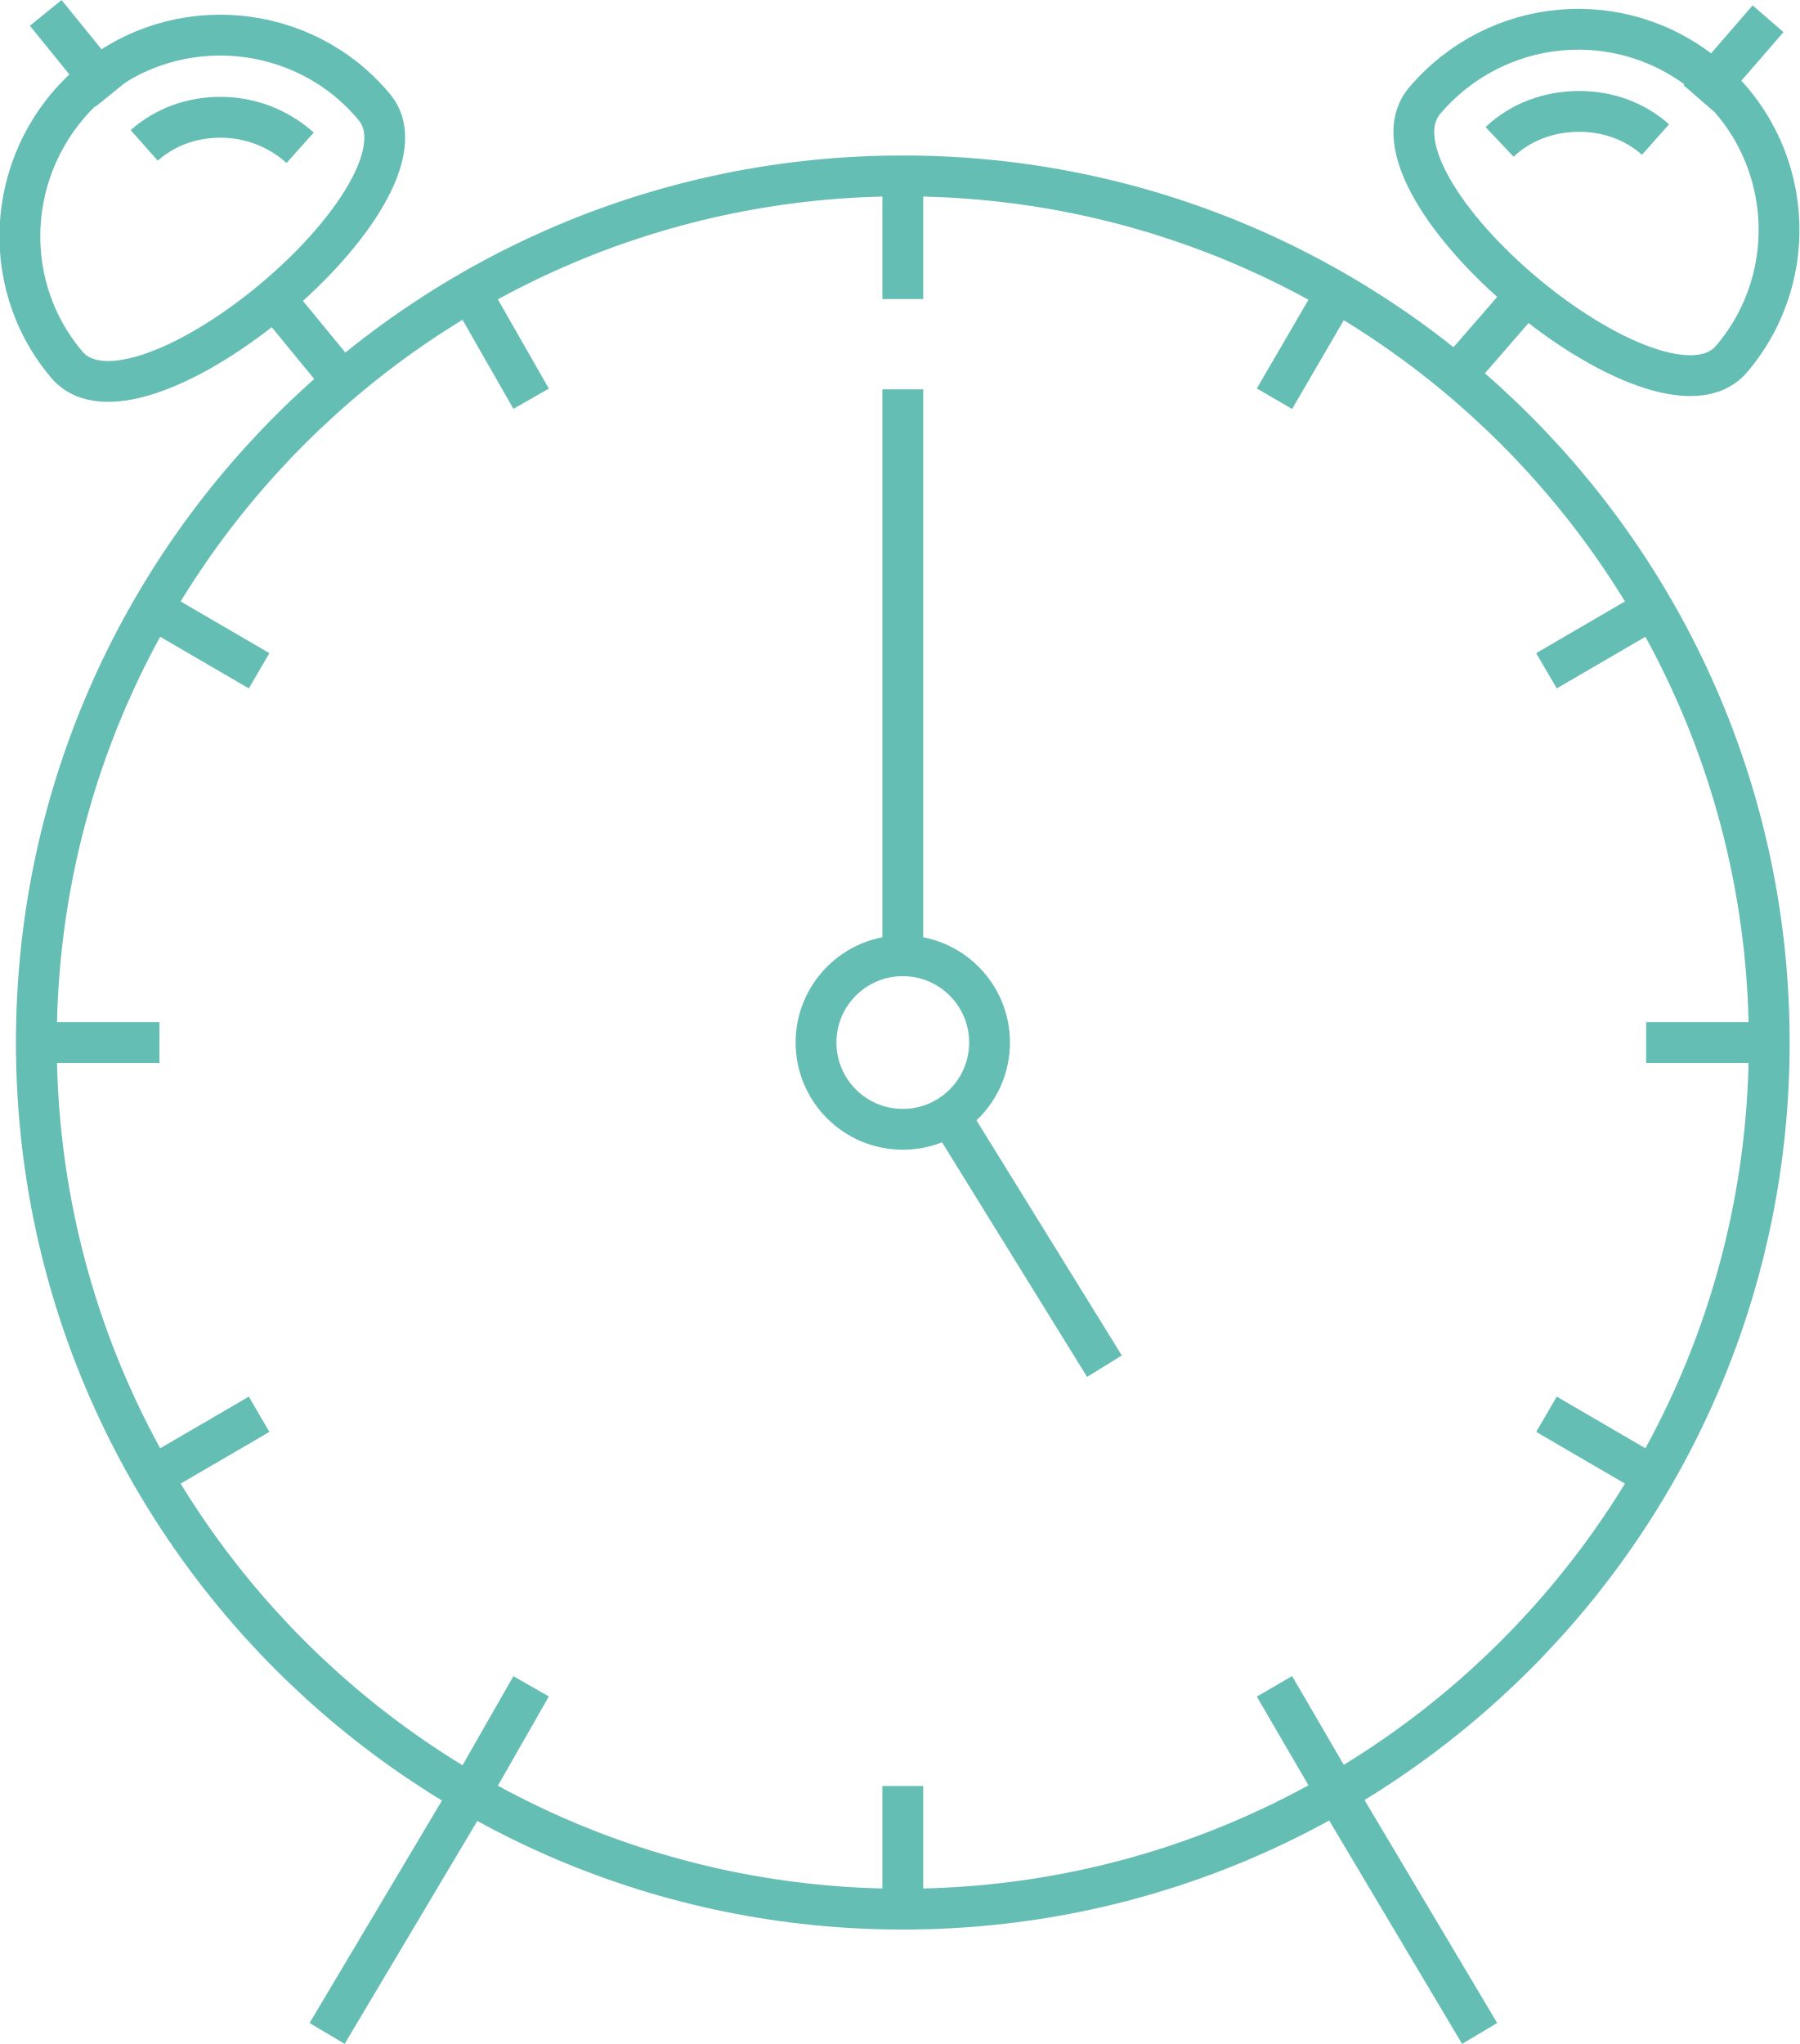
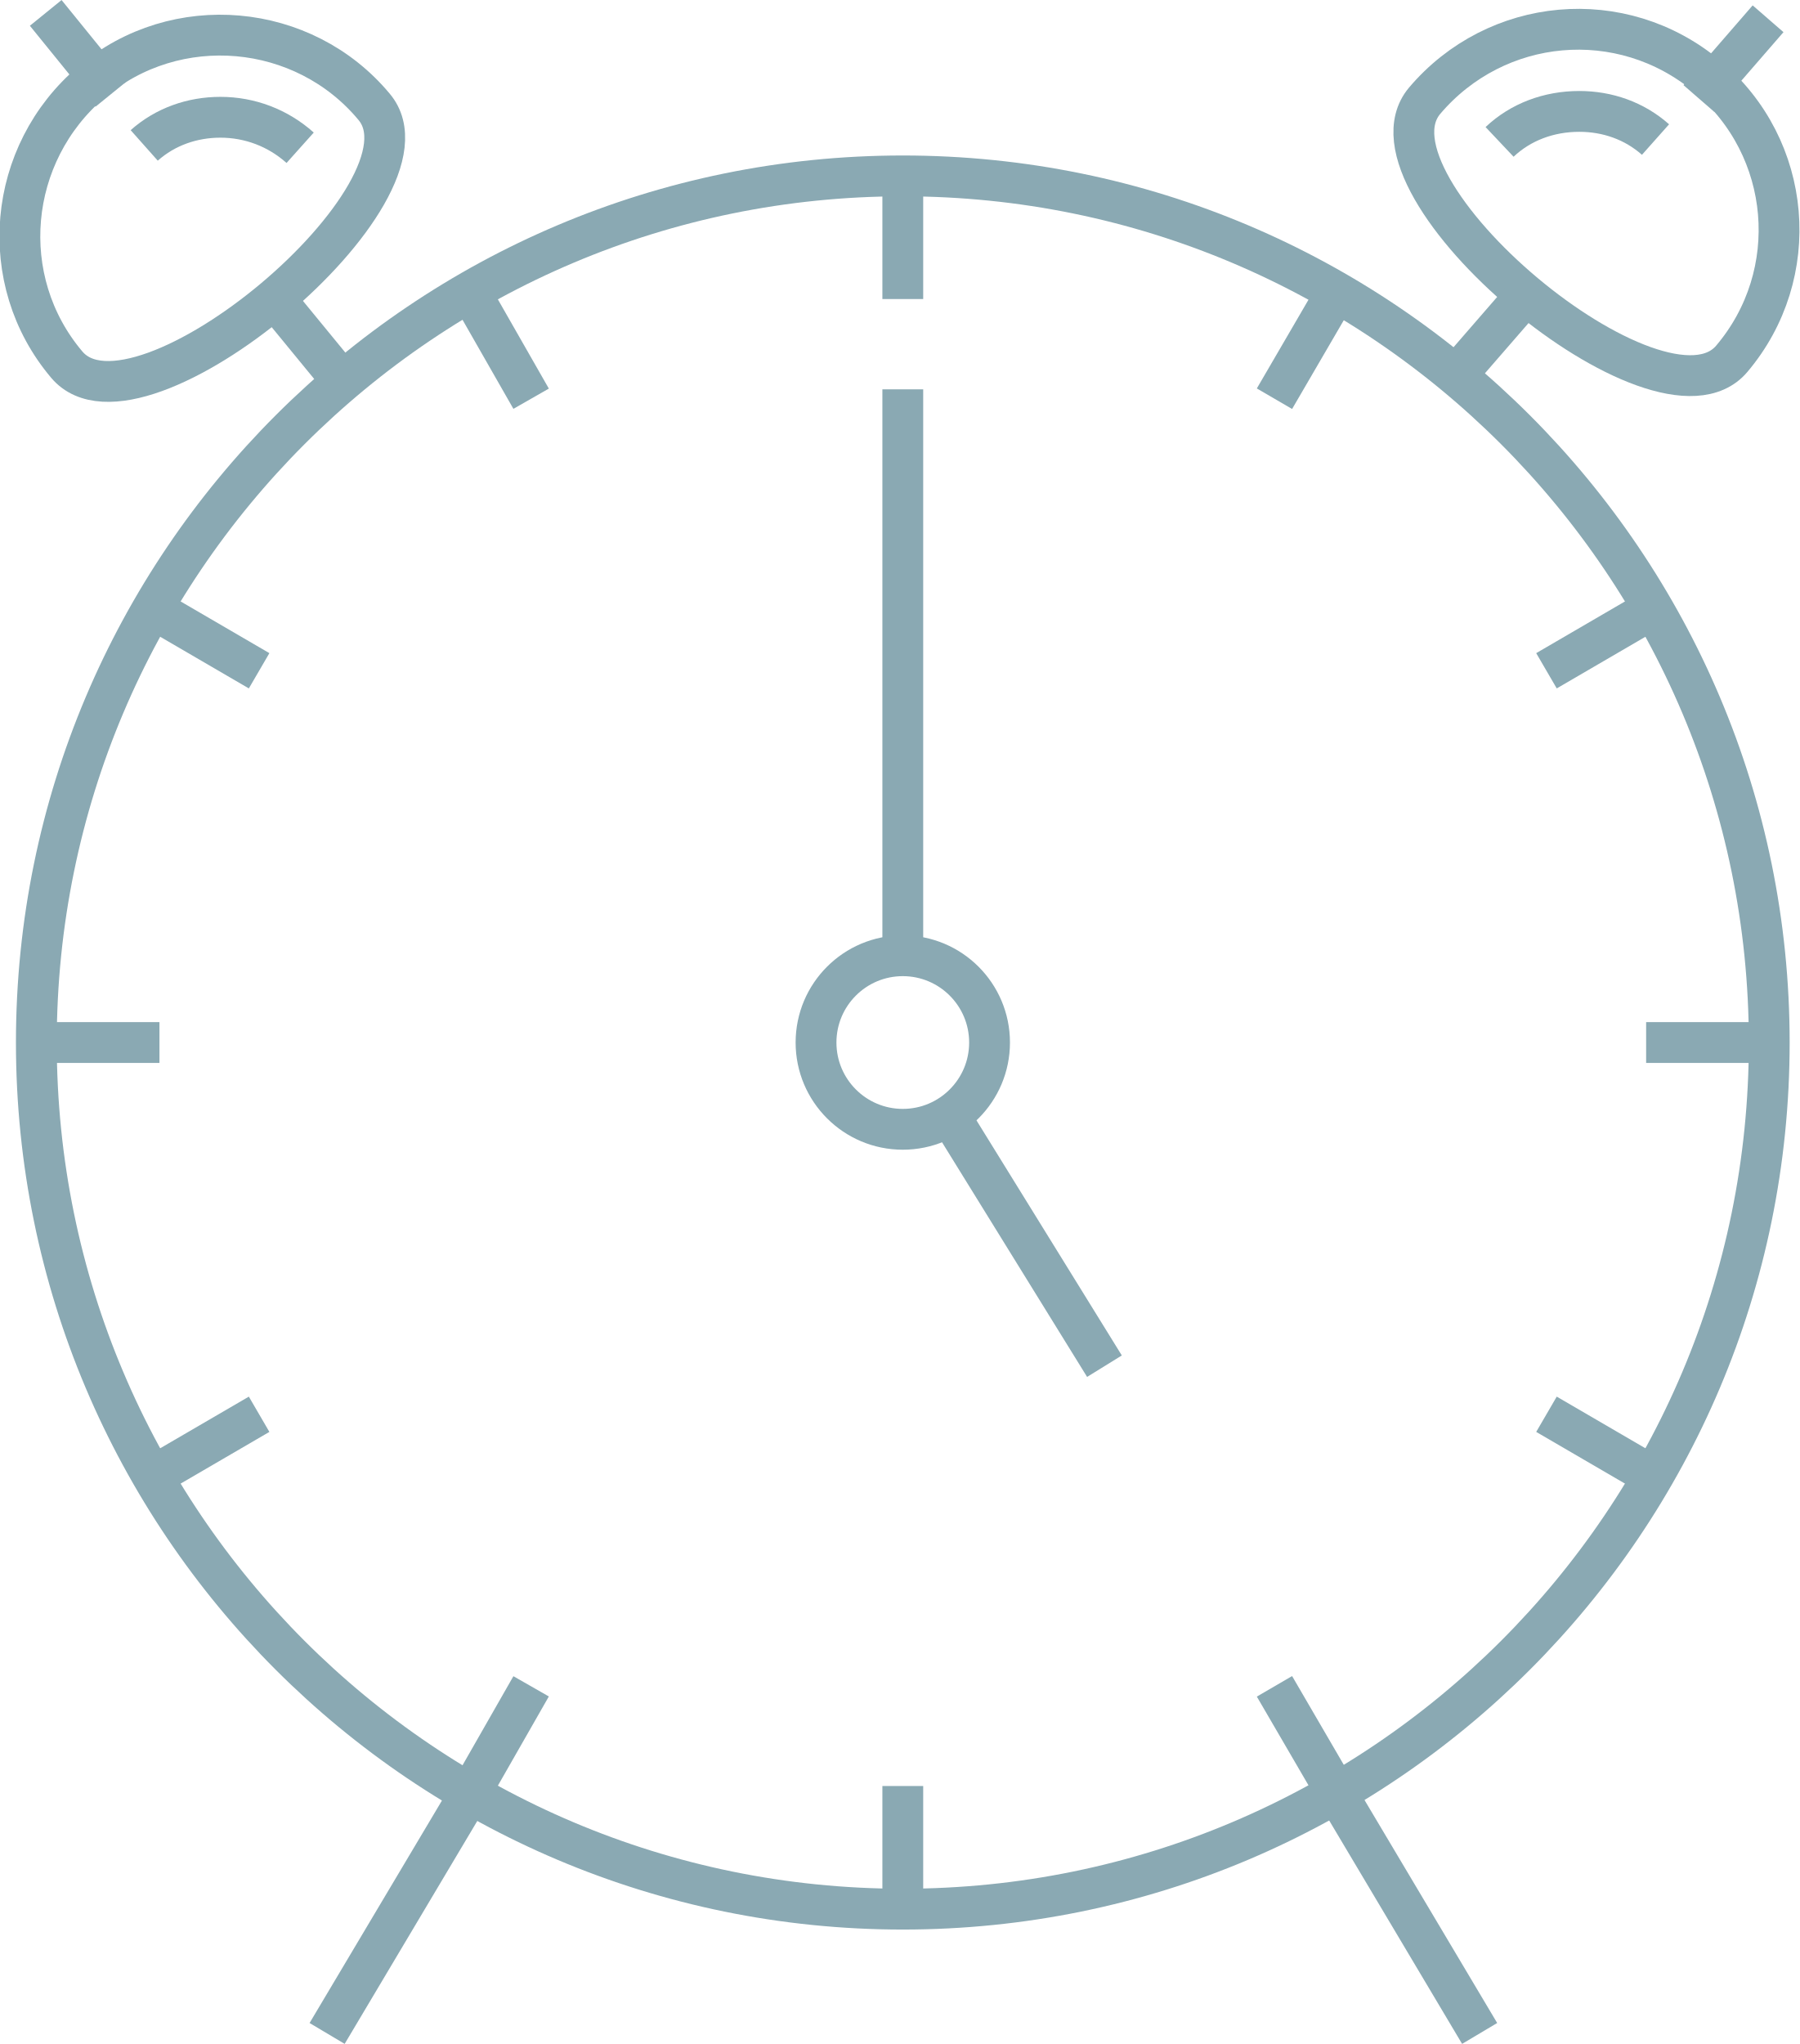
<svg xmlns="http://www.w3.org/2000/svg" version="1.1" id="Layer_1" x="0px" y="0px" viewBox="0 0 153.5 174.3" style="enable-background:new 0 0 153.5 174.3;" xml:space="preserve">
  <style type="text/css">
- 	.st0{fill:none;stroke:#65BEB4;stroke-width:3.481;stroke-miterlimit:10;}
+ 	.st0{fill:none;stroke:#8aa9b3;stroke-width:3.481;stroke-miterlimit:10;}
</style>
  <g>
    <circle class="st0" cx="77" cy="88.9" r="73.9" />
    <path class="st0" d="M31.9,9.1c6.1,7.2-20.1,29.2-26.2,22S0.6,13.1,7.8,7S25.9,1.9,31.9,9.1z" />
    <path class="st0" d="M12.3,12.4c1.8-1.6,4.1-2.4,6.5-2.4c2.5,0,4.9,0.9,6.8,2.6" />
    <line class="st0" x1="77" y1="15" x2="77" y2="25.5" />
    <line class="st0" x1="40.1" y1="24.9" x2="45.3" y2="34" />
    <line class="st0" x1="13" y1="51.9" x2="22.1" y2="57.2" />
    <line class="st0" x1="3.1" y1="88.9" x2="13.6" y2="88.9" />
    <line class="st0" x1="13" y1="125.9" x2="22.1" y2="120.6" />
    <line class="st0" x1="40.1" y1="152.9" x2="45.3" y2="143.8" />
    <line class="st0" x1="77" y1="162.8" x2="77" y2="152.3" />
    <line class="st0" x1="114" y1="152.9" x2="108.7" y2="143.8" />
    <line class="st0" x1="141" y1="125.9" x2="131.9" y2="120.6" />
    <line class="st0" x1="150.9" y1="88.9" x2="140.4" y2="88.9" />
    <line class="st0" x1="141" y1="51.9" x2="131.9" y2="57.2" />
    <line class="st0" x1="114" y1="24.9" x2="108.7" y2="34" />
    <circle class="st0" cx="77" cy="88.9" r="7.4" />
    <line class="st0" x1="77" y1="81.5" x2="77" y2="33.2" />
    <line class="st0" x1="81.4" y1="95.8" x2="94.2" y2="116.5" />
    <line class="st0" x1="40.1" y1="152.9" x2="27.9" y2="173.4" />
    <line class="st0" x1="114" y1="152.9" x2="126.2" y2="173.4" />
    <line class="st0" x1="22.8" y1="24.7" x2="29.2" y2="32.5" />
    <line class="st0" x1="3.9" y1="1.1" x2="9.5" y2="8" />
    <path class="st0" d="M147.7,30.6c-6.1,7.2-32.3-14.7-26.2-22c6.1-7.2,16.8-8.2,24.1-2.1C152.9,12.6,153.8,23.4,147.7,30.6z" />
    <path class="st0" d="M127.9,12.1c1.8-1.7,4.2-2.6,6.8-2.6c2.4,0,4.7,0.8,6.5,2.4" />
    <line class="st0" x1="130.8" y1="24.4" x2="124.2" y2="32" />
    <line class="st0" x1="150.8" y1="1.6" x2="144.9" y2="8.4" />
  </g>
</svg>
